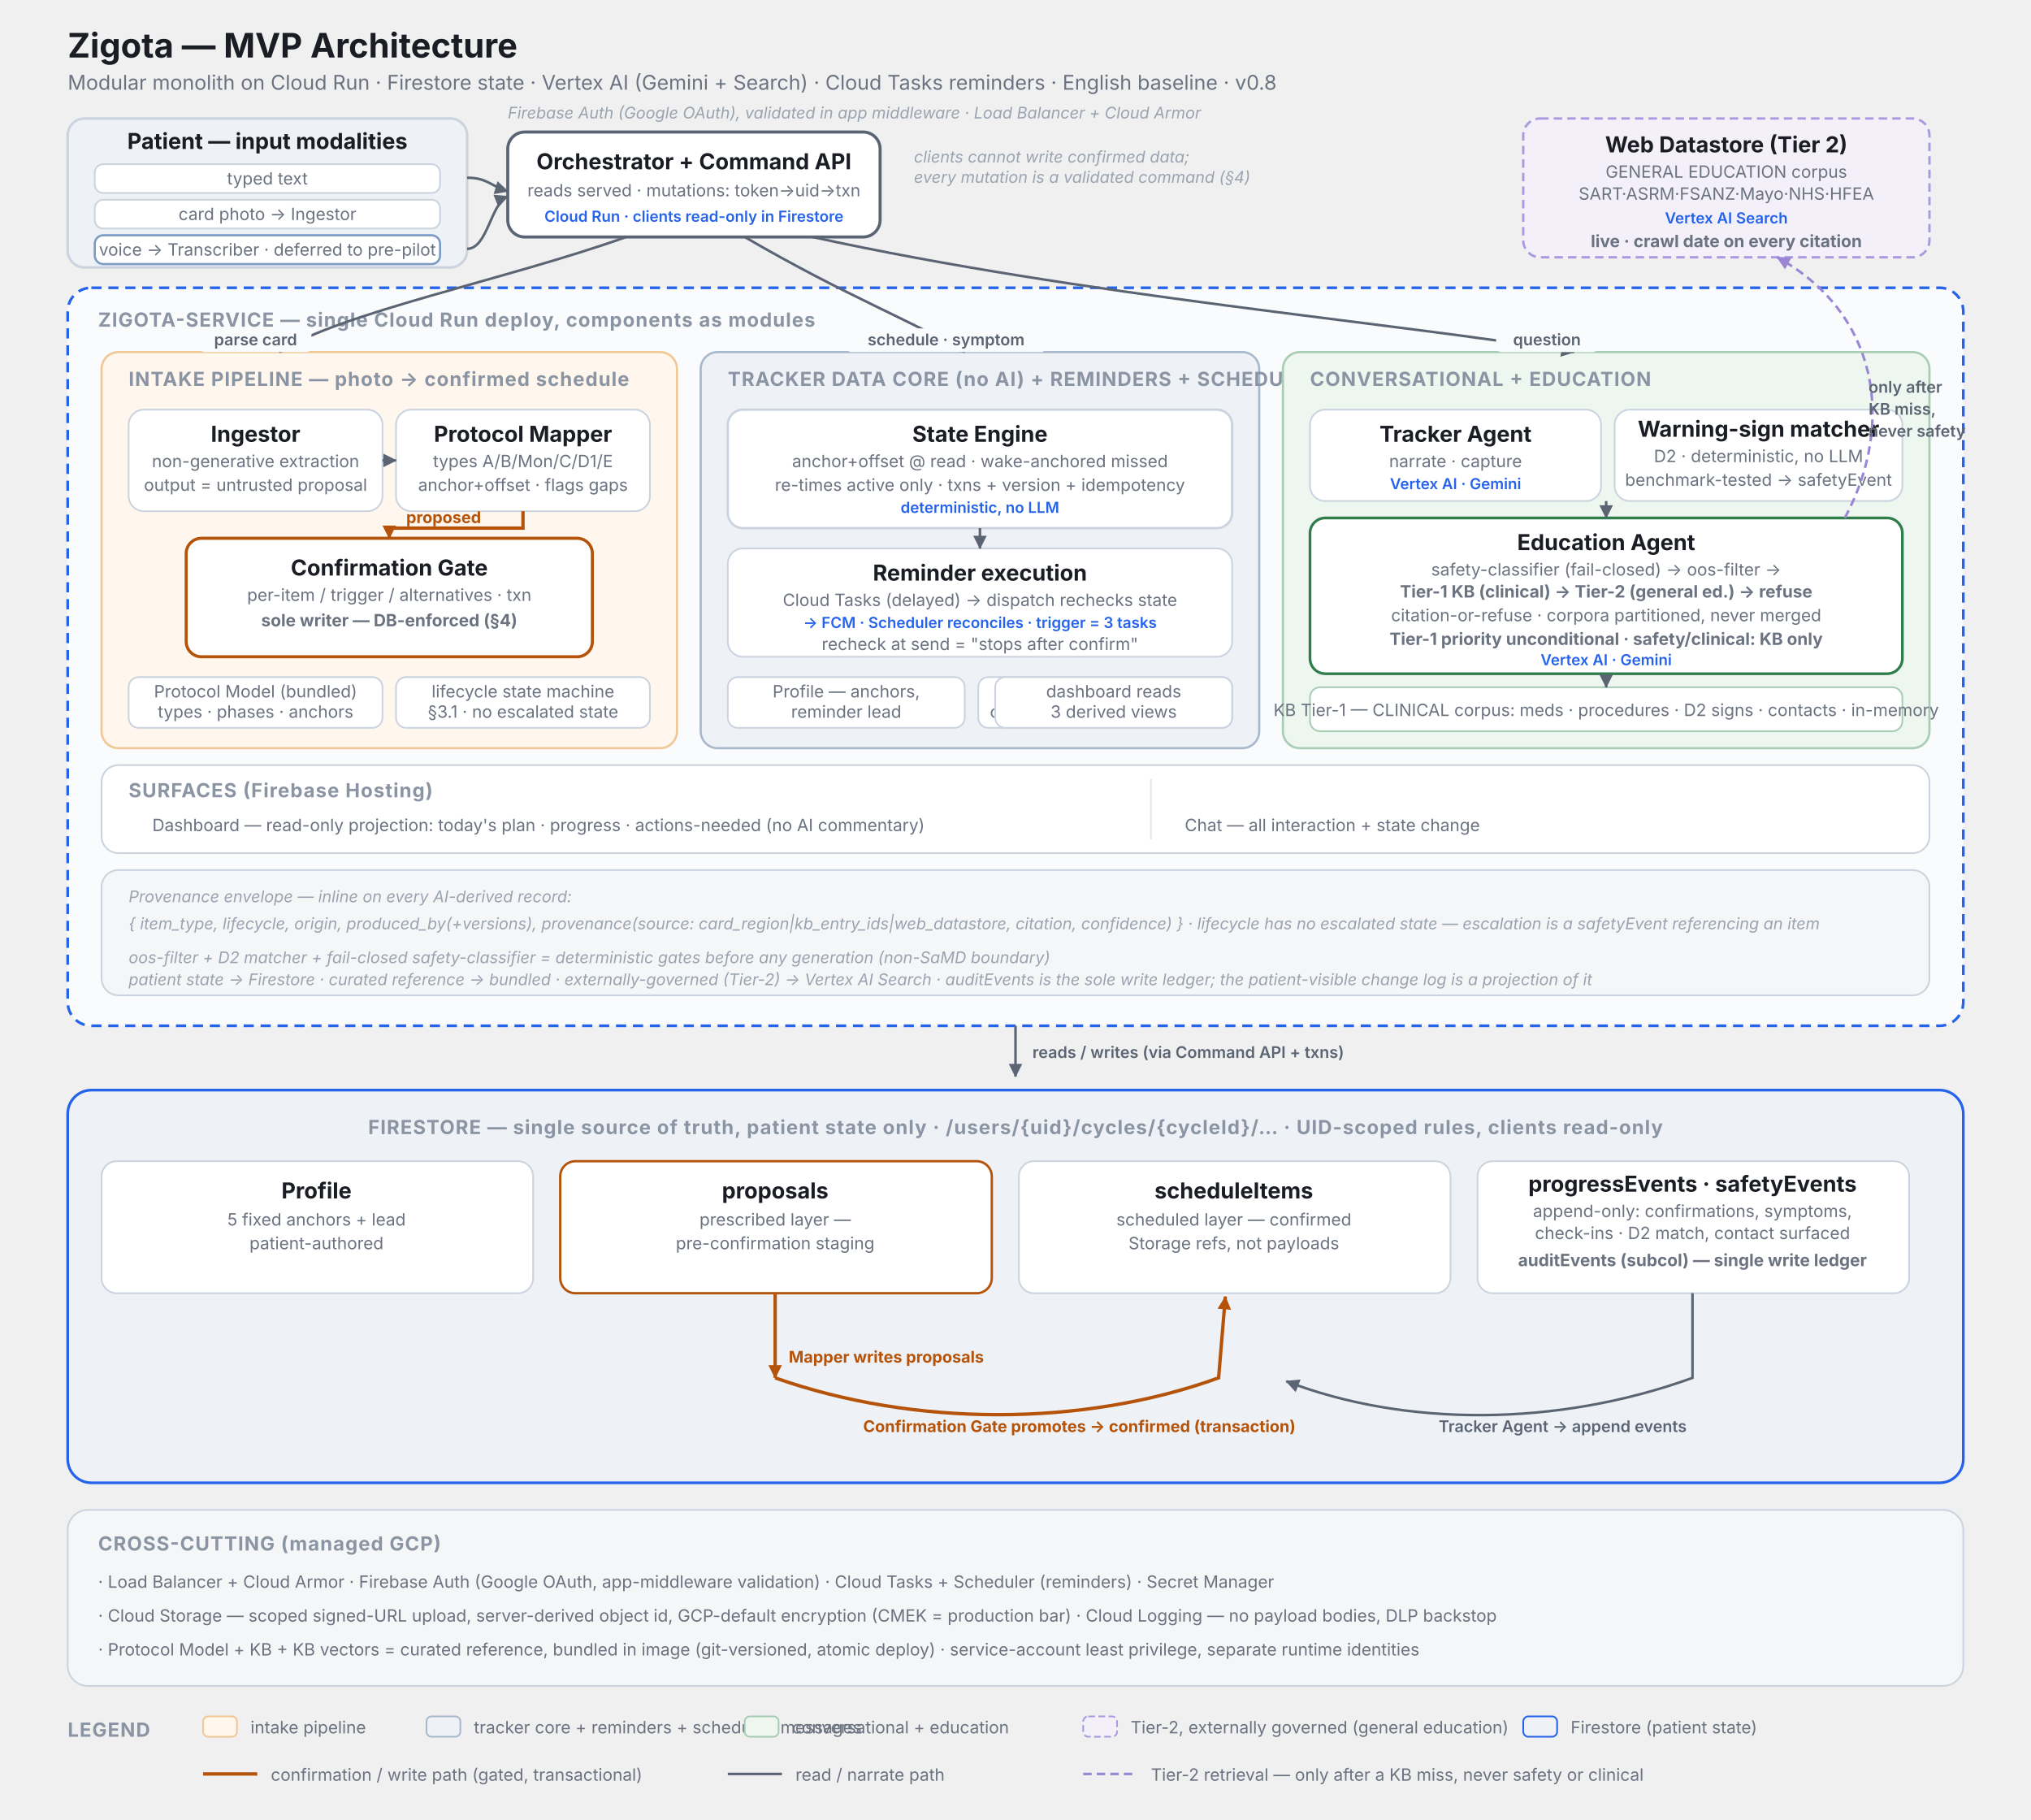
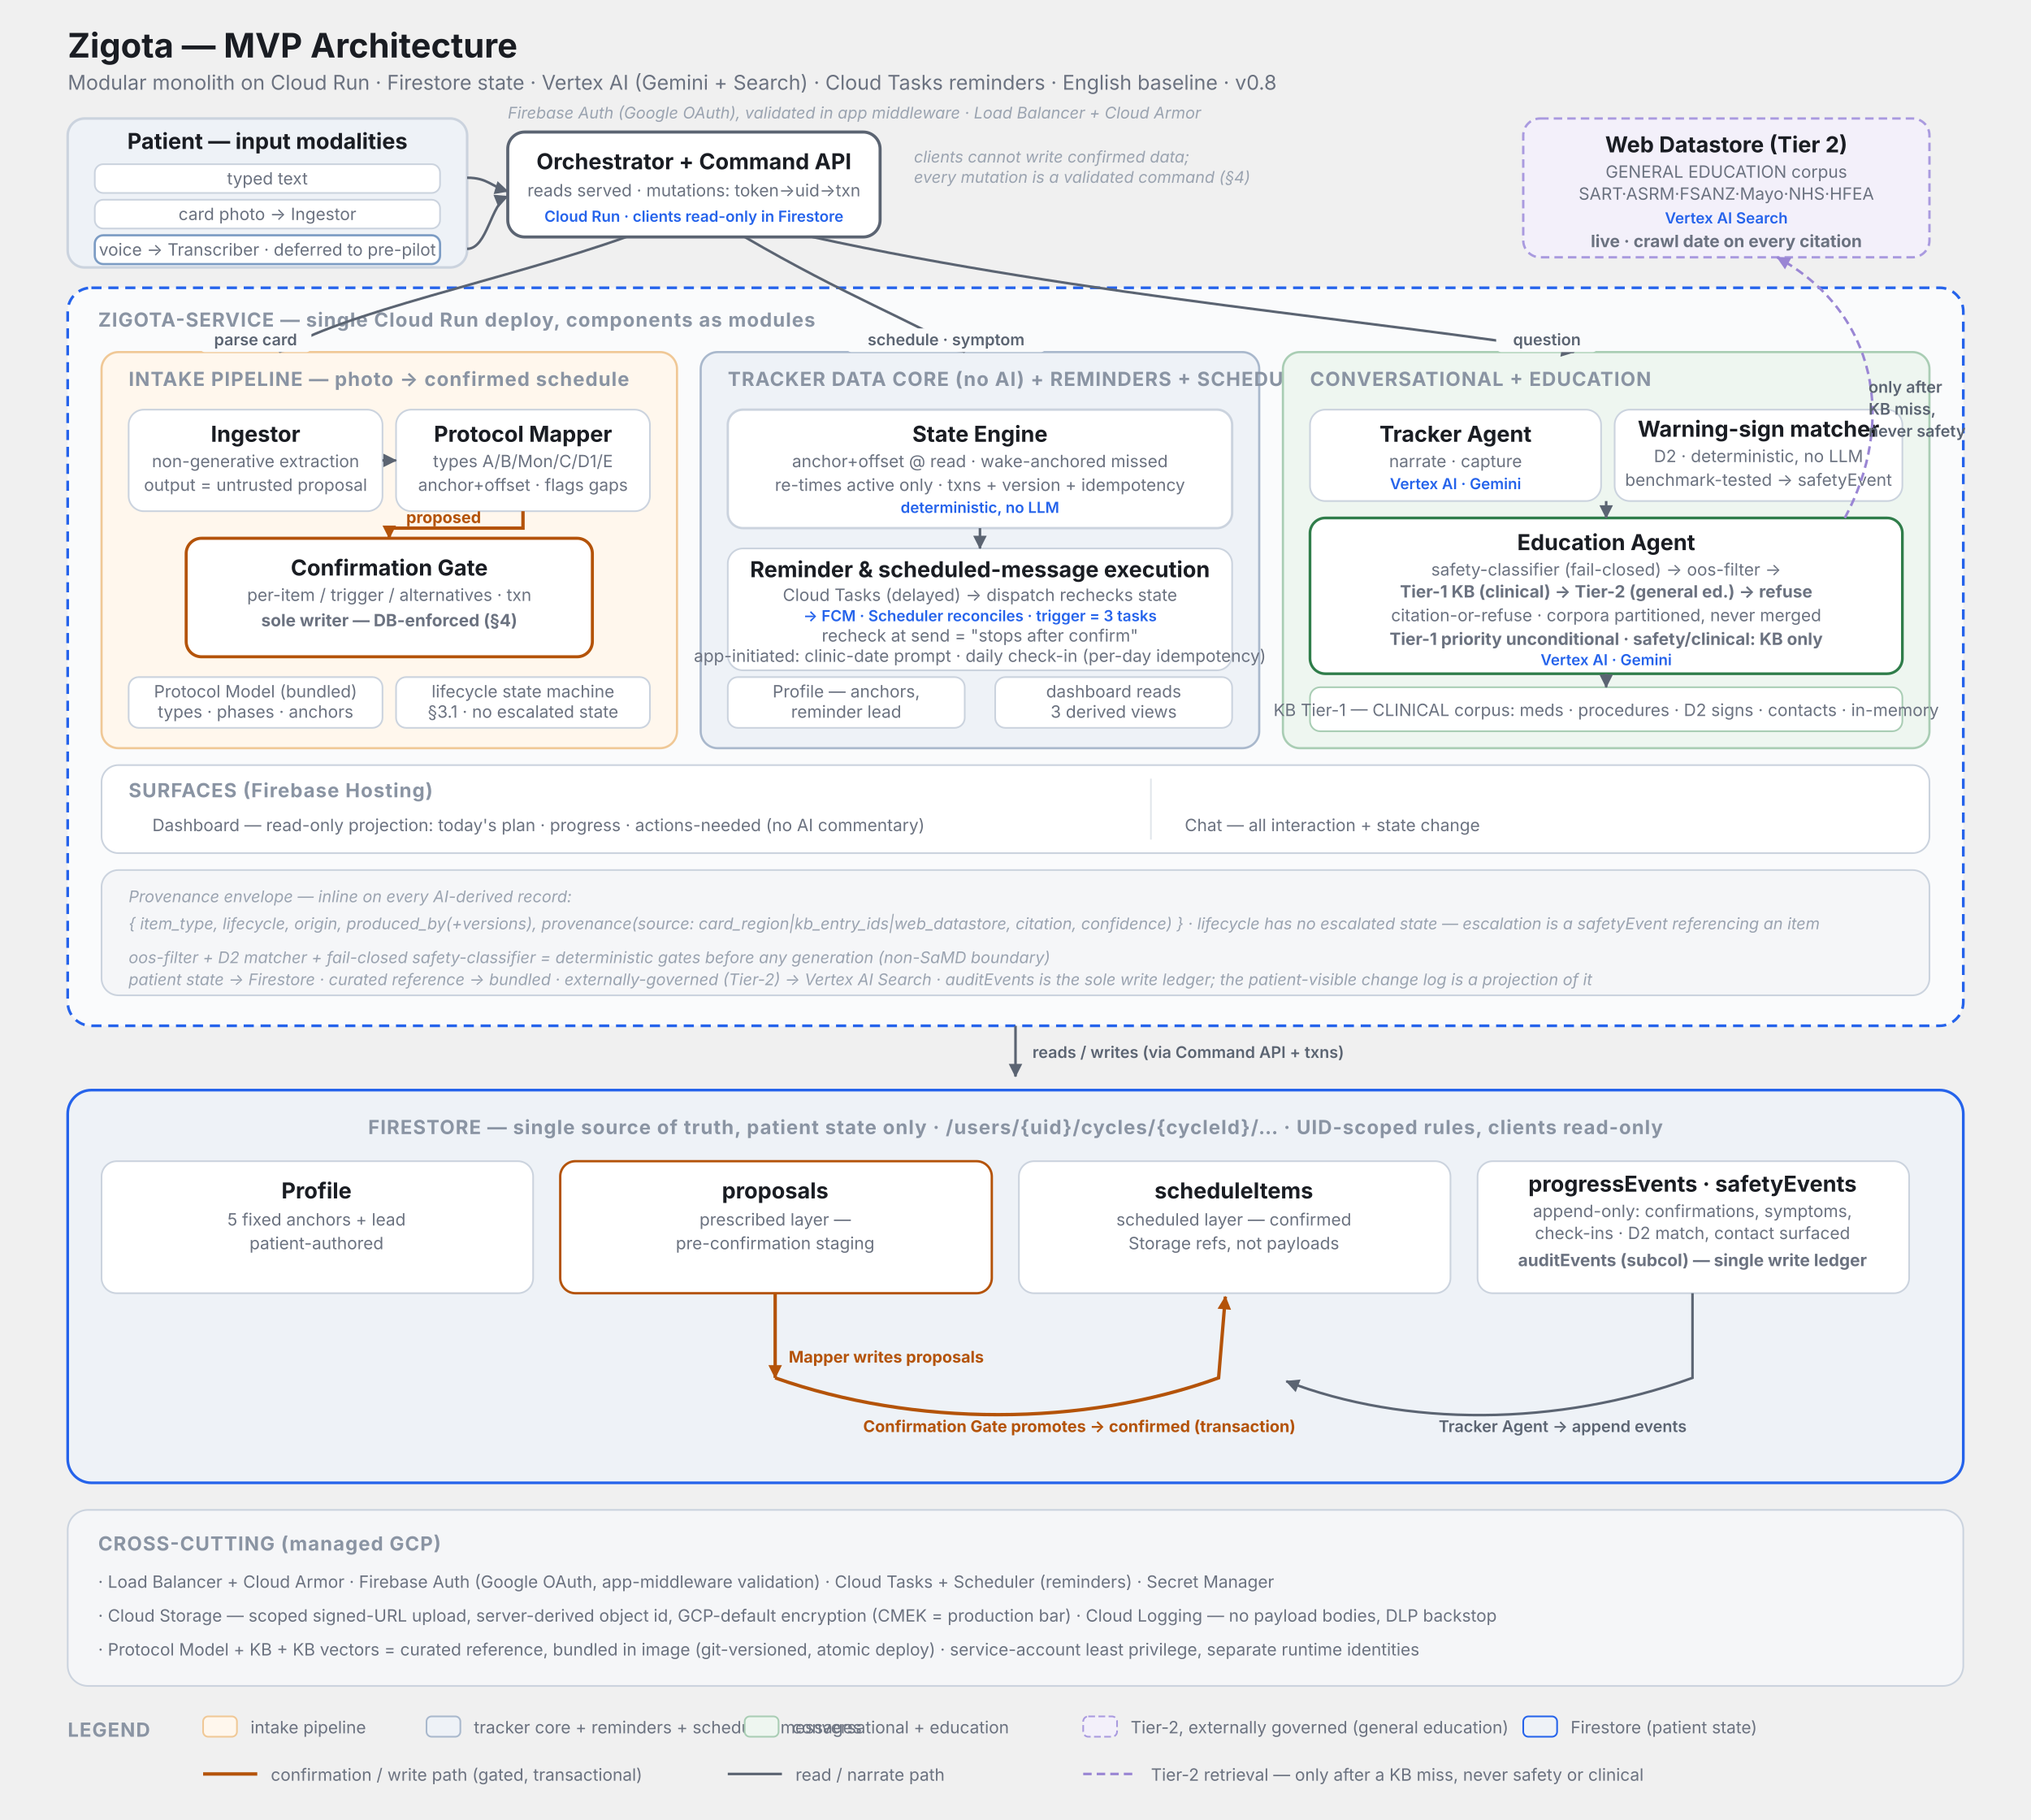
<svg xmlns="http://www.w3.org/2000/svg" viewBox="0 0 1200 1075" font-family="Inter, Segoe UI, Helvetica, Arial, sans-serif">
  <defs>
    <marker id="arrow" markerWidth="9" markerHeight="9" refX="7.5" refY="4" orient="auto" markerUnits="userSpaceOnUse">
      <path d="M0,0 L8,4 L0,8 z" fill="#5b6472" />
    </marker>
    <marker id="arrowC" markerWidth="9" markerHeight="9" refX="7.5" refY="4" orient="auto" markerUnits="userSpaceOnUse">
      <path d="M0,0 L8,4 L0,8 z" fill="#b45309" />
    </marker>
    <marker id="arrowT" markerWidth="9" markerHeight="9" refX="7.5" refY="4" orient="auto" markerUnits="userSpaceOnUse">
      <path d="M0,0 L8,4 L0,8 z" fill="#9a86d4" />
    </marker>
  </defs>
  <style>
    .title { font-size: 20px; font-weight: 700; fill: #1a1d23; }
    .sub { font-size: 12px; fill: #6b7280; }
    .grp { font-size: 11.5px; font-weight: 700; letter-spacing: .5px; fill: #8a94a3; }
    .cn { font-size: 13px; font-weight: 650; fill: #1a1d23; }
    .cr { font-size: 10px; fill: #6b7280; }
    .cg { font-size: 9px; font-weight: 600; fill: #2563eb; }
    .e { stroke: #5b6472; stroke-width: 1.5; fill: none; }
    .ec { stroke: #b45309; stroke-width: 2; fill: none; }
    .et { stroke: #9a86d4; stroke-width: 1.5; fill: none; stroke-dasharray: 5 3; }
    .el { font-size: 9.5px; fill: #5b6472; font-weight: 600; }
    .elc { font-size: 9.5px; fill: #b45309; font-weight: 700; }
    .note { font-size: 9.5px; fill: #9aa3b0; font-style: italic; }
  </style>
  <text x="40" y="34" class="title">Zigota — MVP Architecture</text>
  <text x="40" y="53" class="sub">Modular monolith on Cloud Run · Firestore state · Vertex AI (Gemini + Search) · Cloud Tasks reminders · English baseline · v0.8</text>
  <rect x="40" y="70" width="236" height="88" rx="10" fill="#eef2f7" stroke="#cbd3de" stroke-width="1.5" />
  <text x="158" y="88" text-anchor="middle" class="cn">Patient — input modalities</text>
  <rect x="56" y="97" width="204" height="17" rx="5" fill="#fff" stroke="#cbd3de" />
  <text x="158" y="109" text-anchor="middle" class="cr">typed text</text>
  <rect x="56" y="118" width="204" height="17" rx="5" fill="#fff" stroke="#cbd3de" />
  <text x="158" y="130" text-anchor="middle" class="cr">card photo → Ingestor</text>
  <rect x="56" y="139" width="204" height="17" rx="5" fill="#fff" stroke="#7c9cc4" stroke-width="1.3" />
  <text x="158" y="151" text-anchor="middle" class="cr" fill="#9aa3b0">voice → Transcriber · deferred to pre-pilot</text>
  <path class="e" d="M276,105 C288,105 290,110 300,113" marker-end="url(#arrow)" />
  <path class="e" d="M276,147 C288,147 290,120 300,116" marker-end="url(#arrow)" />
  <rect x="300" y="78" width="220" height="62" rx="10" fill="#fff" stroke="#5b6472" stroke-width="1.8" />
  <text x="410" y="100" text-anchor="middle" class="cn">Orchestrator + Command API</text>
  <text x="410" y="116" text-anchor="middle" class="cr">reads served · mutations: token→uid→txn</text>
  <text x="410" y="131" text-anchor="middle" class="cg">Cloud Run · clients read-only in Firestore</text>
  <text x="300" y="70" class="note">Firebase Auth (Google OAuth), validated in app middleware · Load Balancer + Cloud Armor</text>
  <text x="540" y="96" class="note">clients cannot write confirmed data;</text>
  <text x="540" y="108" class="note">every mutation is a validated command (§4)</text>
  <rect x="40" y="170" width="1120" height="436" rx="14" fill="#fafbfc" stroke="#2563eb" stroke-width="1.6" stroke-dasharray="6 4" />
  <text x="58" y="193" class="grp">ZIGOTA-SERVICE — single Cloud Run deploy, components as modules</text>
  <rect x="60" y="208" width="340" height="234" rx="10" fill="#fff7ed" stroke="#f0c896" stroke-width="1.3" />
  <text x="76" y="228" class="grp" fill="#b45309">INTAKE PIPELINE — photo → confirmed schedule</text>
  <rect x="76" y="242" width="150" height="60" rx="9" fill="#fff" stroke="#cbd3de" />
  <text x="151" y="261" text-anchor="middle" class="cn">Ingestor</text>
  <text x="151" y="276" text-anchor="middle" class="cr">non-generative extraction</text>
  <text x="151" y="290" text-anchor="middle" class="cr" fill="#b45309">output = untrusted proposal</text>
  <rect x="234" y="242" width="150" height="60" rx="9" fill="#fff" stroke="#cbd3de" />
  <text x="309" y="261" text-anchor="middle" class="cn">Protocol Mapper</text>
  <text x="309" y="276" text-anchor="middle" class="cr">types A/B/Mon/C/D1/E</text>
  <text x="309" y="290" text-anchor="middle" class="cr">anchor+offset · flags gaps</text>
  <path class="e" d="M226,272 L234,272" marker-end="url(#arrow)" />
  <rect x="110" y="318" width="240" height="70" rx="9" fill="#fff" stroke="#b45309" stroke-width="1.8" />
  <text x="230" y="340" text-anchor="middle" class="cn" fill="#b45309">Confirmation Gate</text>
  <text x="230" y="355" text-anchor="middle" class="cr">per-item / trigger / alternatives · txn</text>
  <text x="230" y="370" text-anchor="middle" class="cr" fill="#b45309" font-weight="650">sole writer — DB-enforced (§4)</text>
  <path class="ec" d="M309,302 L309,312 L230,312 L230,318" marker-end="url(#arrowC)" />
  <text x="240" y="309" class="elc">proposed</text>
  <rect x="76" y="400" width="150" height="30" rx="6" fill="#fff" stroke="#cbd3de" />
  <text x="151" y="412" text-anchor="middle" class="cr">Protocol Model (bundled)</text>
  <text x="151" y="424" text-anchor="middle" class="cr">types · phases · anchors</text>
  <rect x="234" y="400" width="150" height="30" rx="6" fill="#fff" stroke="#cbd3de" />
  <text x="309" y="412" text-anchor="middle" class="cr">lifecycle state machine</text>
  <text x="309" y="424" text-anchor="middle" class="cr">§3.1 · no escalated state</text>
  <rect x="414" y="208" width="330" height="234" rx="10" fill="#eef2f7" stroke="#a9b8cc" stroke-width="1.3" />
  <text x="430" y="228" class="grp" fill="#3a5a8c">TRACKER DATA CORE (no AI) + REMINDERS + SCHEDULED MESSAGES</text>
  <rect x="430" y="242" width="298" height="70" rx="9" fill="#fff" stroke="#cbd3de" stroke-width="1.4" />
  <text x="579" y="261" text-anchor="middle" class="cn">State Engine</text>
  <text x="579" y="276" text-anchor="middle" class="cr">anchor+offset @ read · wake-anchored missed</text>
  <text x="579" y="290" text-anchor="middle" class="cr">re-times active only · txns + version + idempotency</text>
  <text x="579" y="303" text-anchor="middle" class="cg">deterministic, no LLM</text>
-   <rect x="430" y="324" width="298" height="64" rx="9" fill="#fff" stroke="#cbd3de" />
-   <text x="579" y="343" text-anchor="middle" class="cn">Reminder execution</text>
-   <text x="579" y="358" text-anchor="middle" class="cr">Cloud Tasks (delayed) → dispatch rechecks state</text>
-   <text x="579" y="371" text-anchor="middle" class="cg">→ FCM · Scheduler reconciles · trigger = 3 tasks</text>
-   <text x="579" y="384" text-anchor="middle" class="cr" fill="#b45309">recheck at send = "stops after confirm"</text>
+   <rect x="430" y="324" width="298" height="72" rx="9" fill="#fff" stroke="#cbd3de" />
+   <text x="579" y="341" text-anchor="middle" class="cn">Reminder &amp; scheduled-message execution</text>
+   <text x="579" y="355" text-anchor="middle" class="cr">Cloud Tasks (delayed) → dispatch rechecks state</text>
+   <text x="579" y="367" text-anchor="middle" class="cg">→ FCM · Scheduler reconciles · trigger = 3 tasks</text>
+   <text x="579" y="379" text-anchor="middle" class="cr" fill="#b45309">recheck at send = "stops after confirm"</text>
+   <text x="579" y="391" text-anchor="middle" class="cr">app-initiated: clinic-date prompt · daily check-in (per-day idempotency)</text>
  <path class="e" d="M579,312 L579,324" marker-end="url(#arrow)" />
  <rect x="430" y="400" width="140" height="30" rx="6" fill="#fff" stroke="#cbd3de" />
  <text x="500" y="412" text-anchor="middle" class="cr">Profile — anchors,</text>
  <text x="500" y="424" text-anchor="middle" class="cr">reminder lead</text>
-   <rect x="578" y="400" width="150" height="30" rx="6" fill="#fff" stroke="#cbd3de" />
-   <text x="653" y="412" text-anchor="middle" class="cr">Scheduled conversation</text>
-   <text x="653" y="424" text-anchor="middle" class="cr">clinic-date prompt · check-in</text>
  <rect x="588" y="400" width="140" height="30" rx="6" fill="#fff" stroke="#cbd3de" />
  <text x="658" y="412" text-anchor="middle" class="cr">dashboard reads</text>
  <text x="658" y="424" text-anchor="middle" class="cr">3 derived views</text>
  <rect x="758" y="208" width="382" height="234" rx="10" fill="#eef6f0" stroke="#a9cdb4" stroke-width="1.3" />
  <text x="774" y="228" class="grp" fill="#2f7d4a">CONVERSATIONAL + EDUCATION</text>
  <rect x="774" y="242" width="172" height="54" rx="9" fill="#fff" stroke="#cbd3de" />
  <text x="860" y="261" text-anchor="middle" class="cn">Tracker Agent</text>
  <text x="860" y="276" text-anchor="middle" class="cr">narrate · capture</text>
  <text x="860" y="289" text-anchor="middle" class="cg">Vertex AI · Gemini</text>
  <rect x="954" y="242" width="170" height="54" rx="9" fill="#fff" stroke="#cbd3de" />
  <text x="1039" y="258" text-anchor="middle" class="cn">Warning-sign matcher</text>
  <text x="1039" y="273" text-anchor="middle" class="cr">D2 · deterministic, no LLM</text>
  <text x="1039" y="287" text-anchor="middle" class="cr">benchmark-tested → safetyEvent</text>
  <rect x="774" y="306" width="350" height="92" rx="9" fill="#fff" stroke="#2f7d4a" stroke-width="1.6" />
  <text x="949" y="325" text-anchor="middle" class="cn" fill="#2f7d4a">Education Agent</text>
  <text x="949" y="340" text-anchor="middle" class="cr">safety-classifier (fail-closed) → oos-filter →</text>
  <text x="949" y="353" text-anchor="middle" class="cr" font-weight="650">Tier-1 KB (clinical) → Tier-2 (general ed.) → refuse</text>
  <text x="949" y="367" text-anchor="middle" class="cr">citation-or-refuse · corpora partitioned, never merged</text>
  <text x="949" y="381" text-anchor="middle" class="cr" fill="#b45309" font-weight="650">Tier-1 priority unconditional · safety/clinical: KB only</text>
  <text x="949" y="393" text-anchor="middle" class="cg">Vertex AI · Gemini</text>
  <rect x="774" y="406" width="350" height="26" rx="6" fill="#fff" stroke="#a9cdb4" />
  <text x="949" y="423" text-anchor="middle" class="cr">KB Tier-1 — CLINICAL corpus: meds · procedures · D2 signs · contacts · in-memory</text>
  <path class="e" d="M949,296 L949,306" marker-end="url(#arrow)" />
  <path class="e" d="M949,398 L949,406" marker-end="url(#arrow)" />
  <rect x="60" y="452" width="1080" height="52" rx="10" fill="#fff" stroke="#cbd3de" />
  <text x="76" y="471" class="grp" fill="#5b6472">SURFACES (Firebase Hosting)</text>
  <text x="90" y="491" class="cr">Dashboard — read-only projection: today's plan · progress · actions-needed (no AI commentary)</text>
  <text x="700" y="491" class="cr">Chat — all interaction + state change</text>
  <line x1="680" y1="460" x2="680" y2="496" stroke="#e2e6eb" />
  <rect x="60" y="514" width="1080" height="74" rx="10" fill="#f5f6f8" stroke="#cbd3de" />
  <text x="76" y="533" class="note">Provenance envelope — inline on every AI-derived record:</text>
  <text x="76" y="549" class="note">{ item_type, lifecycle, origin, produced_by(+versions), provenance(source: card_region|kb_entry_ids|web_datastore, citation, confidence) } · lifecycle has no escalated state — escalation is a safetyEvent referencing an item</text>
  <text x="76" y="569" class="note">oos-filter + D2 matcher + fail-closed safety-classifier = deterministic gates before any generation (non-SaMD boundary)</text>
  <text x="76" y="582" class="note">patient state → Firestore · curated reference → bundled · externally-governed (Tier-2) → Vertex AI Search · auditEvents is the sole write ledger; the patient-visible change log is a projection of it</text>
  <path class="e" d="M370,140 C300,165 200,185 165,208" marker-end="url(#arrow)" />
  <path class="e" d="M440,140 C500,175 540,190 570,208" marker-end="url(#arrow)" />
  <path class="e" d="M480,140 C640,175 820,190 930,208" marker-end="url(#arrow)" />
  <rect x="118" y="194" width="66" height="14" rx="3" fill="#fafbfc" />
  <text x="151" y="204" text-anchor="middle" class="el">parse card</text>
  <rect x="500" y="194" width="118" height="14" rx="3" fill="#fafbfc" />
  <text x="559" y="204" text-anchor="middle" class="el">schedule · symptom</text>
  <rect x="884" y="194" width="60" height="14" rx="3" fill="#fafbfc" />
  <text x="914" y="204" text-anchor="middle" class="el">question</text>
  <rect x="900" y="70" width="240" height="82" rx="10" fill="#f3f0fa" stroke="#a99adf" stroke-width="1.4" stroke-dasharray="5 3" />
  <text x="1020" y="90" text-anchor="middle" class="cn">Web Datastore (Tier 2)</text>
  <text x="1020" y="105" text-anchor="middle" class="cr">GENERAL EDUCATION corpus</text>
  <text x="1020" y="118" text-anchor="middle" class="cr">SART·ASRM·FSANZ·Mayo·NHS·HFEA</text>
  <text x="1020" y="132" text-anchor="middle" class="cg">Vertex AI Search</text>
  <text x="1020" y="146" text-anchor="middle" class="cr" fill="#9a86d4" font-weight="650">live · crawl date on every citation</text>
  <path class="et" d="M1090,306 C1120,250 1110,185 1050,152" marker-end="url(#arrowT)" />
  <text x="1104" y="232" class="el" fill="#9a86d4">only after</text>
  <text x="1104" y="245" class="el" fill="#9a86d4">KB miss,</text>
  <text x="1104" y="258" class="el" fill="#9a86d4">never safety</text>
  <path class="e" d="M600,606 L600,636" marker-end="url(#arrow)" />
  <text x="610" y="625" class="el">reads / writes (via Command API + txns)</text>
  <rect x="40" y="644" width="1120" height="232" rx="14" fill="#eef2f7" stroke="#2563eb" stroke-width="1.6" />
  <text x="600" y="670" text-anchor="middle" class="grp" fill="#2563eb">FIRESTORE — single source of truth, patient state only · /users/{uid}/cycles/{cycleId}/… · UID-scoped rules, clients read-only</text>
  <rect x="60" y="686" width="255" height="78" rx="9" fill="#fff" stroke="#cbd3de" />
  <text x="187" y="708" text-anchor="middle" class="cn">Profile</text>
  <text x="187" y="724" text-anchor="middle" class="cr">5 fixed anchors + lead</text>
  <text x="187" y="738" text-anchor="middle" class="cr">patient-authored</text>
  <rect x="331" y="686" width="255" height="78" rx="9" fill="#fff" stroke="#b45309" stroke-width="1.4" />
  <text x="458" y="708" text-anchor="middle" class="cn">proposals</text>
  <text x="458" y="724" text-anchor="middle" class="cr">prescribed layer —</text>
  <text x="458" y="738" text-anchor="middle" class="cr">pre-confirmation staging</text>
  <rect x="602" y="686" width="255" height="78" rx="9" fill="#fff" stroke="#cbd3de" />
  <text x="729" y="708" text-anchor="middle" class="cn">scheduleItems</text>
  <text x="729" y="724" text-anchor="middle" class="cr">scheduled layer — confirmed</text>
  <text x="729" y="738" text-anchor="middle" class="cr">Storage refs, not payloads</text>
  <rect x="873" y="686" width="255" height="78" rx="9" fill="#fff" stroke="#cbd3de" />
  <text x="1000" y="704" text-anchor="middle" class="cn">progressEvents · safetyEvents</text>
  <text x="1000" y="719" text-anchor="middle" class="cr">append-only: confirmations, symptoms,</text>
  <text x="1000" y="732" text-anchor="middle" class="cr">check-ins · D2 match, contact surfaced</text>
  <text x="1000" y="748" text-anchor="middle" class="cr" fill="#2563eb" font-weight="650">auditEvents (subcol) — single write ledger</text>
  <path class="ec" d="M458,764 L458,814" marker-end="url(#arrowC)" />
  <text x="466" y="805" class="elc">Mapper writes proposals</text>
  <path class="ec" d="M458,814 C540,843 640,843 720,814 L724,766" marker-end="url(#arrowC)" />
  <text x="510" y="846" class="elc">Confirmation Gate promotes → confirmed (transaction)</text>
  <path class="e" d="M1000,764 L1000,814 C920,843 830,843 760,816" marker-end="url(#arrow)" />
  <text x="850" y="846" class="el">Tracker Agent → append events</text>
  <rect x="40" y="892" width="1120" height="104" rx="12" fill="#f5f6f8" stroke="#cbd3de" />
  <text x="58" y="916" class="grp">CROSS-CUTTING (managed GCP)</text>
  <text x="58" y="938" class="cr">· Load Balancer + Cloud Armor · Firebase Auth (Google OAuth, app-middleware validation) · Cloud Tasks + Scheduler (reminders) · Secret Manager</text>
  <text x="58" y="958" class="cr">· Cloud Storage — scoped signed-URL upload, server-derived object id, GCP-default encryption (CMEK = production bar) · Cloud Logging — no payload bodies, DLP backstop</text>
  <text x="58" y="978" class="cr">· Protocol Model + KB + KB vectors = curated reference, bundled in image (git-versioned, atomic deploy) · service-account least privilege, separate runtime identities</text>
  <text x="40" y="1026" class="grp">LEGEND</text>
  <rect x="120" y="1014" width="20" height="12" rx="3" fill="#fff7ed" stroke="#f0c896" />
  <text x="148" y="1024" class="cr">intake pipeline</text>
  <rect x="252" y="1014" width="20" height="12" rx="3" fill="#eef2f7" stroke="#a9b8cc" />
  <text x="280" y="1024" class="cr">tracker core + reminders + scheduled messages</text>
  <rect x="440" y="1014" width="20" height="12" rx="3" fill="#eef6f0" stroke="#a9cdb4" />
  <text x="468" y="1024" class="cr">conversational + education</text>
  <rect x="640" y="1014" width="20" height="12" rx="3" fill="#f3f0fa" stroke="#a99adf" stroke-dasharray="4 2" />
  <text x="668" y="1024" class="cr">Tier-2, externally governed (general education)</text>
  <rect x="900" y="1014" width="20" height="12" rx="3" fill="#eef2f7" stroke="#2563eb" />
  <text x="928" y="1024" class="cr">Firestore (patient state)</text>
  <line x1="120" y1="1048" x2="152" y2="1048" class="ec" />
  <text x="160" y="1052" class="cr">confirmation / write path (gated, transactional)</text>
  <line x1="430" y1="1048" x2="462" y2="1048" class="e" />
  <text x="470" y="1052" class="cr">read / narrate path</text>
  <line x1="640" y1="1048" x2="672" y2="1048" class="et" />
  <text x="680" y="1052" class="cr">Tier-2 retrieval — only after a KB miss, never safety or clinical</text>
</svg>
